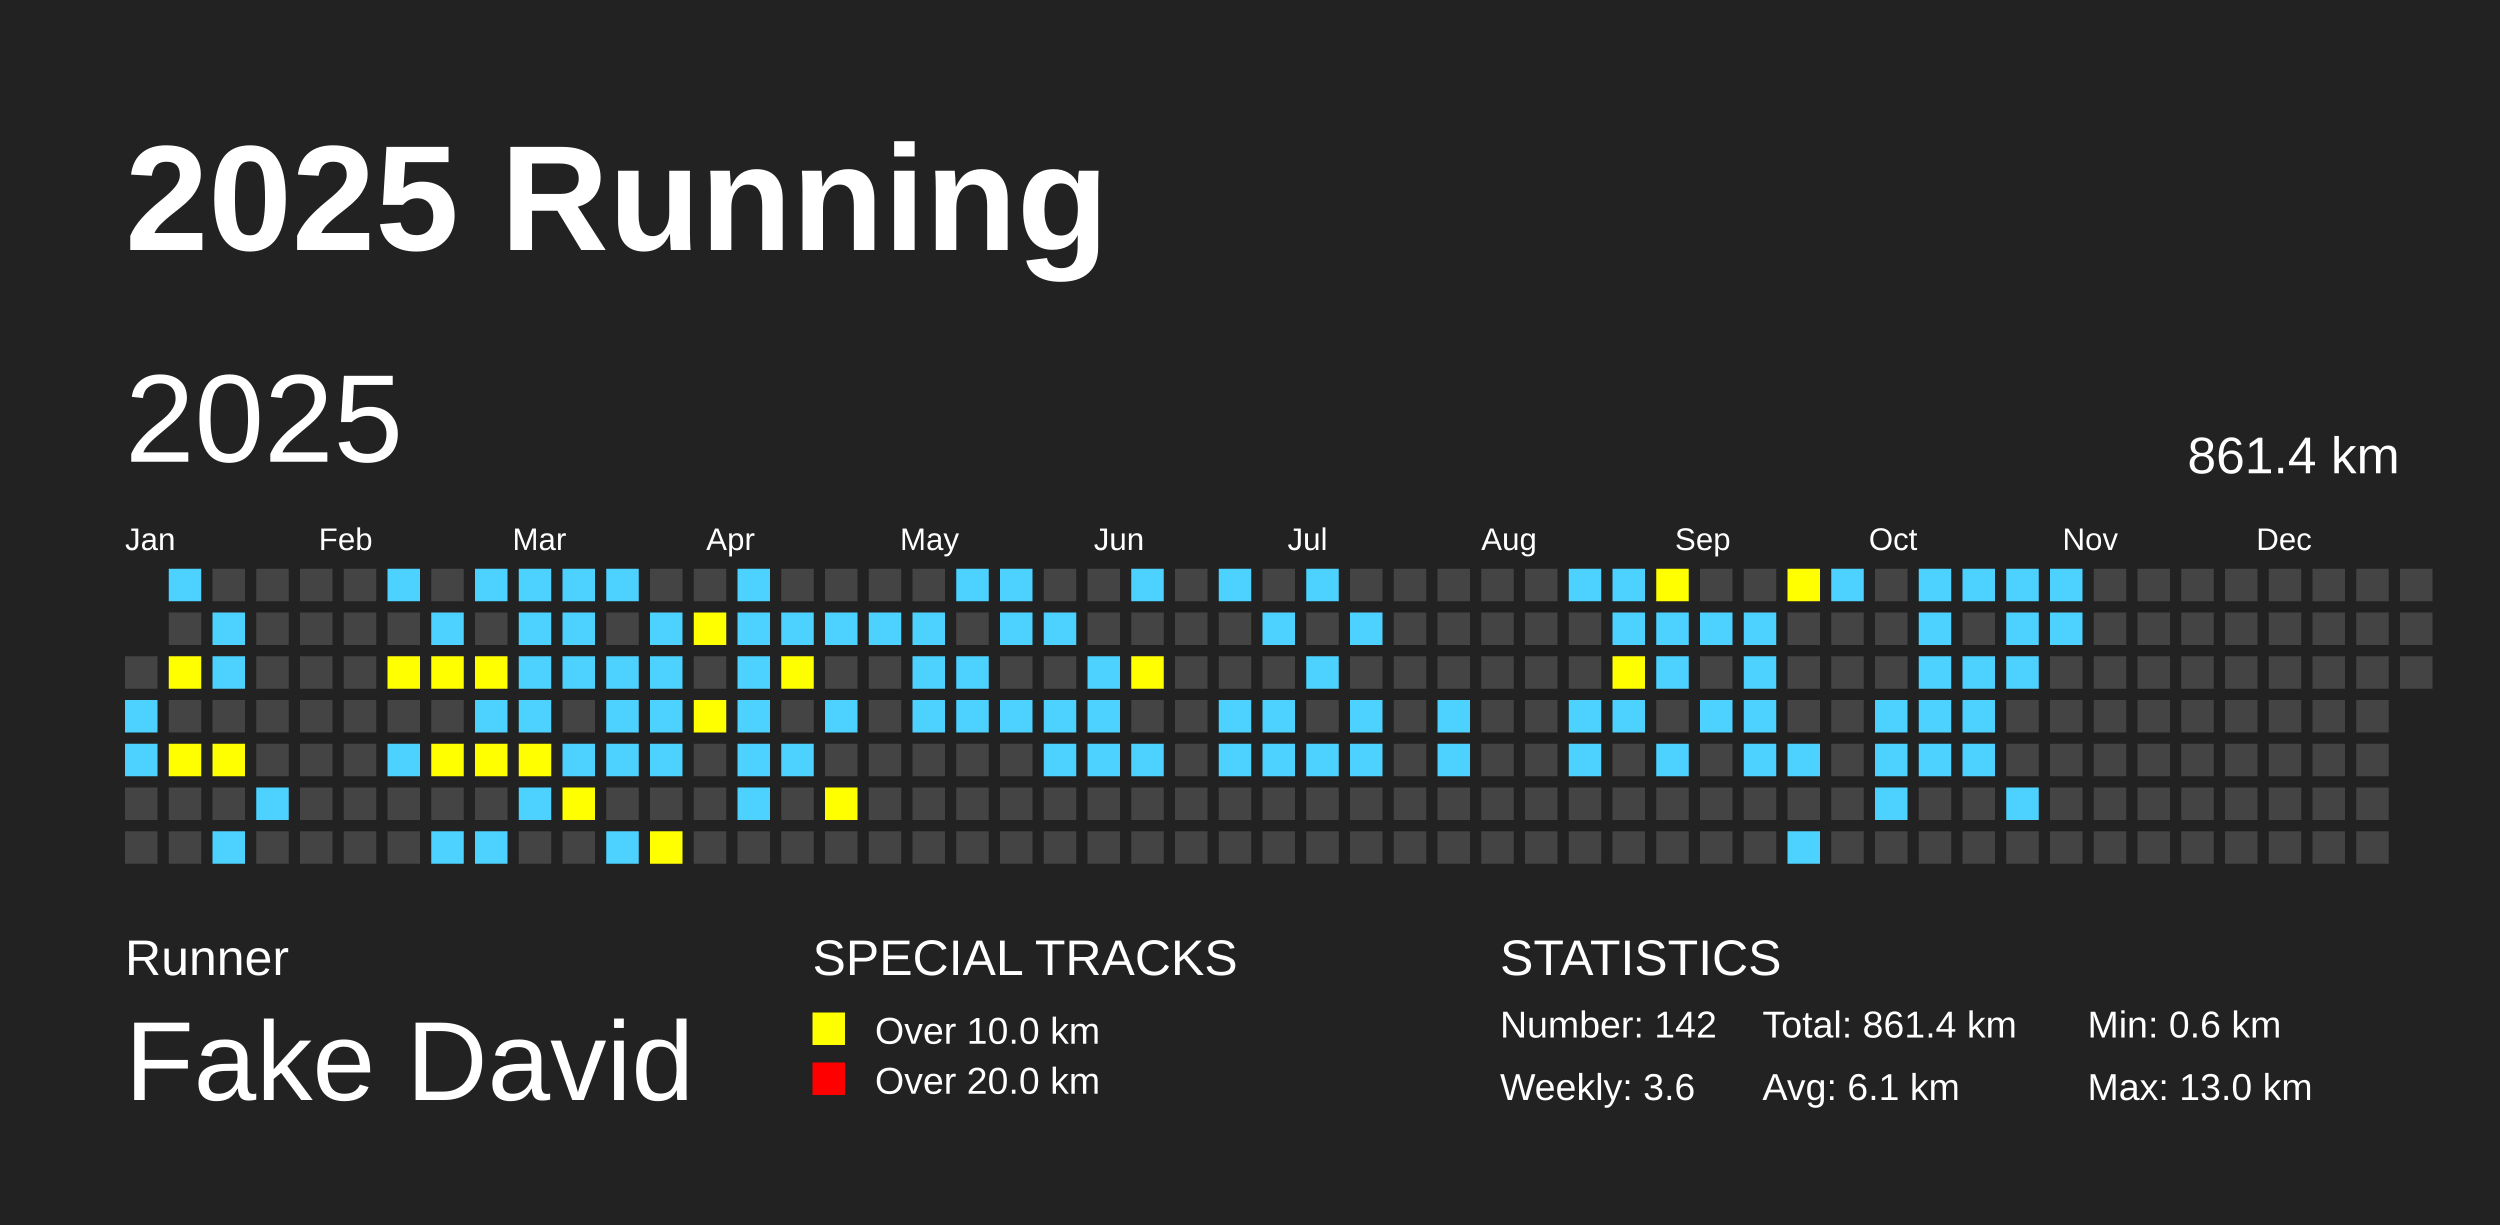
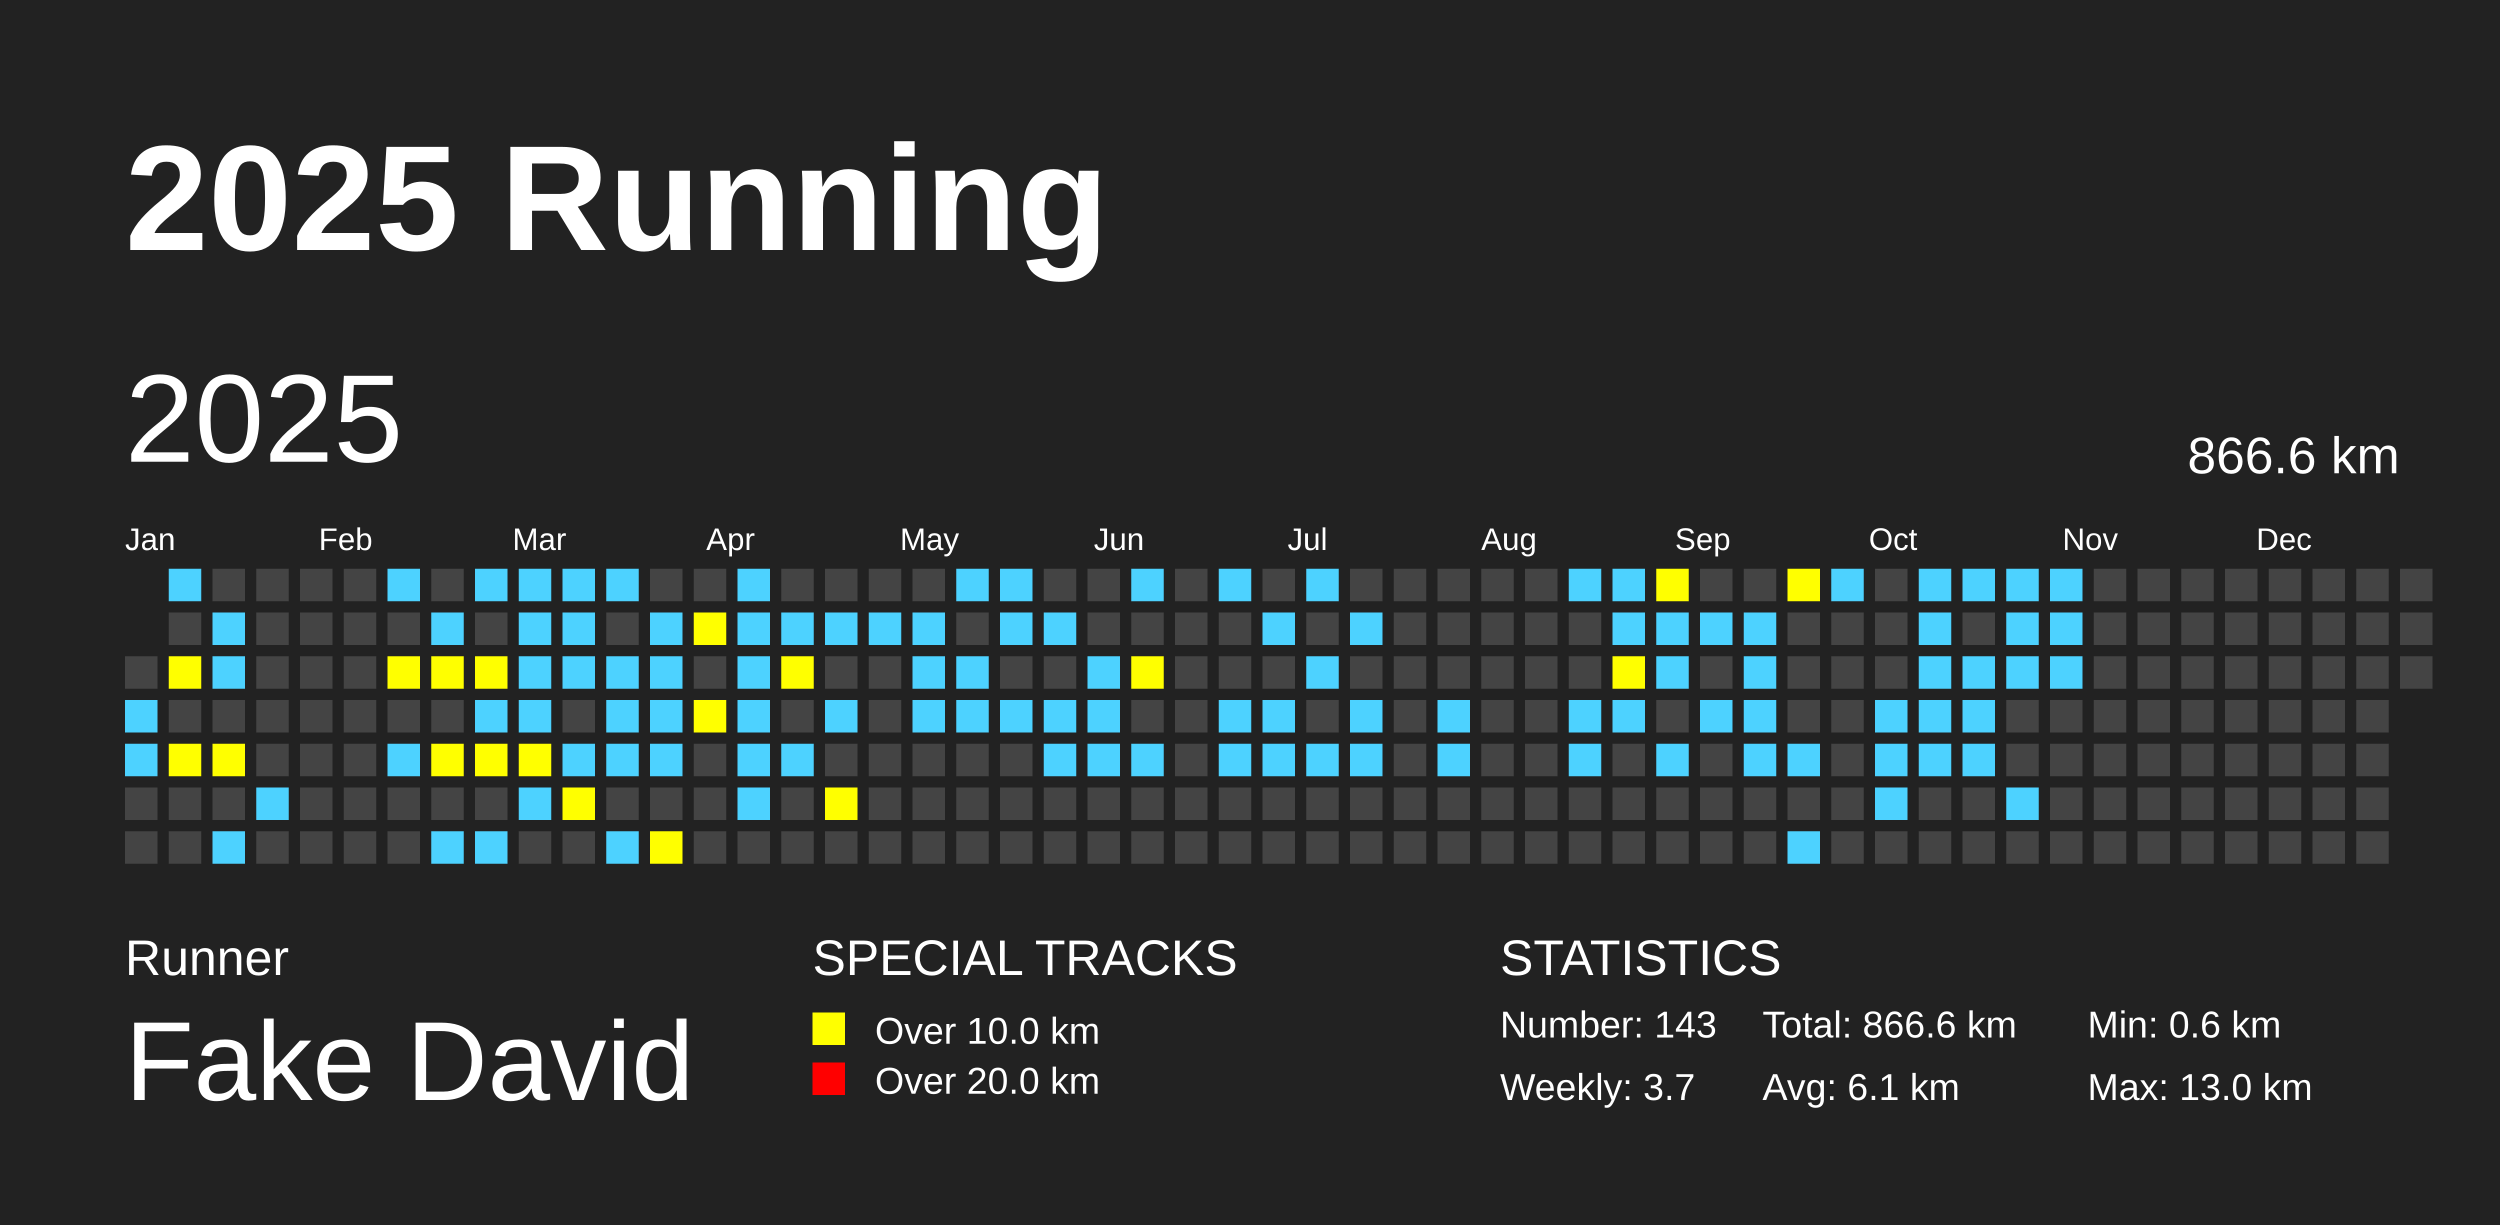
<svg xmlns="http://www.w3.org/2000/svg" baseProfile="full" height="98mm" version="1.1" viewBox="0,0,200,98" width="200mm">
  <defs />
  <rect fill="#222222" height="98" width="200" x="0" y="0" />
  <text fill="#FFFFFF" style="font-size:12px; font-family:Arial; font-weight:bold;" x="10" y="20">2025 Running</text>
  <text fill="#FFFFFF" style="font-size:4px; font-family:Arial" x="10" y="78">Runner</text>
  <text fill="#FFFFFF" style="font-size:9px; font-family:Arial" x="10" y="88">Fake David</text>
  <text fill="#FFFFFF" style="font-size:4px; font-family:Arial" x="65" y="78">SPECIAL TRACKS</text>
  <rect fill="yellow" height="2.6" width="2.6" x="65" y="81" />
  <text fill="#FFFFFF" style="font-size:3px; font-family:Arial" x="70" y="83.5">Over 10.0 km</text>
  <rect fill="red" height="2.6" width="2.6" x="65" y="85" />
  <text fill="#FFFFFF" style="font-size:3px; font-family:Arial" x="70" y="87.5">Over 20.0 km</text>
  <text fill="#FFFFFF" style="font-size:4px; font-family:Arial" x="120" y="78">STATISTICS</text>
-   <text fill="#FFFFFF" style="font-size:3px; font-family:Arial" x="120" y="83">Number: 142</text>
-   <text fill="#FFFFFF" style="font-size:3px; font-family:Arial" x="120" y="88">Weekly: 3.6</text>
-   <text fill="#FFFFFF" style="font-size:3px; font-family:Arial" x="141" y="83">Total: 861.4 km</text>
+   <text fill="#FFFFFF" style="font-size:3px; font-family:Arial" x="120" y="83">Number: 143</text>
+   <text fill="#FFFFFF" style="font-size:3px; font-family:Arial" x="120" y="88">Weekly: 3.7</text>
+   <text fill="#FFFFFF" style="font-size:3px; font-family:Arial" x="141" y="83">Total: 866.6 km</text>
  <text fill="#FFFFFF" style="font-size:3px; font-family:Arial" x="141" y="88">Avg: 6.1 km</text>
  <text fill="#FFFFFF" style="font-size:3px; font-family:Arial" x="167" y="83">Min: 0.6 km</text>
  <text fill="#FFFFFF" style="font-size:3px; font-family:Arial" x="167" y="88">Max: 13.0 km</text>
  <text dominant-baseline="hanging" fill="#FFFFFF" style="font-size:10.0px; font-family:Arial;" x="10" y="30">2025</text>
-   <text dominant-baseline="hanging" fill="#FFFFFF" style="font-size:4.125px; font-family:Arial;" x="175" y="35">861.4 km</text>
+   <text dominant-baseline="hanging" fill="#FFFFFF" style="font-size:4.125px; font-family:Arial;" x="175" y="35">866.6 km</text>
  <text fill="#FFFFFF" style="font-size:2.5px; font-family:Arial" x="10.0" y="44">Jan</text>
  <text fill="#FFFFFF" style="font-size:2.5px; font-family:Arial" x="25.5" y="44">Feb</text>
  <text fill="#FFFFFF" style="font-size:2.5px; font-family:Arial" x="41.0" y="44">Mar</text>
  <text fill="#FFFFFF" style="font-size:2.5px; font-family:Arial" x="56.5" y="44">Apr</text>
  <text fill="#FFFFFF" style="font-size:2.5px; font-family:Arial" x="72.0" y="44">May</text>
  <text fill="#FFFFFF" style="font-size:2.5px; font-family:Arial" x="87.5" y="44">Jun</text>
  <text fill="#FFFFFF" style="font-size:2.5px; font-family:Arial" x="103.0" y="44">Jul</text>
  <text fill="#FFFFFF" style="font-size:2.5px; font-family:Arial" x="118.5" y="44">Aug</text>
  <text fill="#FFFFFF" style="font-size:2.5px; font-family:Arial" x="134.0" y="44">Sep</text>
  <text fill="#FFFFFF" style="font-size:2.5px; font-family:Arial" x="149.5" y="44">Oct</text>
  <text fill="#FFFFFF" style="font-size:2.5px; font-family:Arial" x="165.0" y="44">Nov</text>
  <text fill="#FFFFFF" style="font-size:2.5px; font-family:Arial" x="180.5" y="44">Dec</text>
  <rect fill="#444444" height="2.6" width="2.6" x="10.0" y="52.5" />
  <rect fill="#4DD2FF" height="2.6" width="2.6" x="10.0" y="56.0" />
  <rect fill="#4DD2FF" height="2.6" width="2.6" x="10.0" y="59.5" />
  <rect fill="#444444" height="2.6" width="2.6" x="10.0" y="63.0" />
  <rect fill="#444444" height="2.6" width="2.6" x="10.0" y="66.5" />
  <rect fill="#4DD2FF" height="2.6" width="2.6" x="13.5" y="45.5" />
  <rect fill="#444444" height="2.6" width="2.6" x="13.5" y="49.0" />
  <rect fill="yellow" height="2.6" width="2.6" x="13.5" y="52.5" />
  <rect fill="#444444" height="2.6" width="2.6" x="13.5" y="56.0" />
  <rect fill="yellow" height="2.6" width="2.6" x="13.5" y="59.5" />
  <rect fill="#444444" height="2.6" width="2.6" x="13.5" y="63.0" />
  <rect fill="#444444" height="2.6" width="2.6" x="13.5" y="66.5" />
  <rect fill="#444444" height="2.6" width="2.6" x="17.0" y="45.5" />
  <rect fill="#4DD2FF" height="2.6" width="2.6" x="17.0" y="49.0" />
  <rect fill="#4DD2FF" height="2.6" width="2.6" x="17.0" y="52.5" />
  <rect fill="#444444" height="2.6" width="2.6" x="17.0" y="56.0" />
  <rect fill="yellow" height="2.6" width="2.6" x="17.0" y="59.5" />
  <rect fill="#444444" height="2.6" width="2.6" x="17.0" y="63.0" />
  <rect fill="#4DD2FF" height="2.6" width="2.6" x="17.0" y="66.5" />
  <rect fill="#444444" height="2.6" width="2.6" x="20.5" y="45.5" />
  <rect fill="#444444" height="2.6" width="2.6" x="20.5" y="49.0" />
  <rect fill="#444444" height="2.6" width="2.6" x="20.5" y="52.5" />
  <rect fill="#444444" height="2.6" width="2.6" x="20.5" y="56.0" />
  <rect fill="#444444" height="2.6" width="2.6" x="20.5" y="59.5" />
  <rect fill="#4DD2FF" height="2.6" width="2.6" x="20.5" y="63.0" />
  <rect fill="#444444" height="2.6" width="2.6" x="20.5" y="66.5" />
  <rect fill="#444444" height="2.6" width="2.6" x="24.0" y="45.5" />
  <rect fill="#444444" height="2.6" width="2.6" x="24.0" y="49.0" />
  <rect fill="#444444" height="2.6" width="2.6" x="24.0" y="52.5" />
  <rect fill="#444444" height="2.6" width="2.6" x="24.0" y="56.0" />
  <rect fill="#444444" height="2.6" width="2.6" x="24.0" y="59.5" />
  <rect fill="#444444" height="2.6" width="2.6" x="24.0" y="63.0" />
  <rect fill="#444444" height="2.6" width="2.6" x="24.0" y="66.5" />
  <rect fill="#444444" height="2.6" width="2.6" x="27.5" y="45.5" />
  <rect fill="#444444" height="2.6" width="2.6" x="27.5" y="49.0" />
  <rect fill="#444444" height="2.6" width="2.6" x="27.5" y="52.5" />
  <rect fill="#444444" height="2.6" width="2.6" x="27.5" y="56.0" />
  <rect fill="#444444" height="2.6" width="2.6" x="27.5" y="59.5" />
  <rect fill="#444444" height="2.6" width="2.6" x="27.5" y="63.0" />
  <rect fill="#444444" height="2.6" width="2.6" x="27.5" y="66.5" />
  <rect fill="#4DD2FF" height="2.6" width="2.6" x="31.0" y="45.5" />
  <rect fill="#444444" height="2.6" width="2.6" x="31.0" y="49.0" />
  <rect fill="yellow" height="2.6" width="2.6" x="31.0" y="52.5" />
  <rect fill="#444444" height="2.6" width="2.6" x="31.0" y="56.0" />
  <rect fill="#4DD2FF" height="2.6" width="2.6" x="31.0" y="59.5" />
  <rect fill="#444444" height="2.6" width="2.6" x="31.0" y="63.0" />
  <rect fill="#444444" height="2.6" width="2.6" x="31.0" y="66.5" />
  <rect fill="#444444" height="2.6" width="2.6" x="34.5" y="45.5" />
  <rect fill="#4DD2FF" height="2.6" width="2.6" x="34.5" y="49.0" />
  <rect fill="yellow" height="2.6" width="2.6" x="34.5" y="52.5" />
  <rect fill="#444444" height="2.6" width="2.6" x="34.5" y="56.0" />
  <rect fill="yellow" height="2.6" width="2.6" x="34.5" y="59.5" />
  <rect fill="#444444" height="2.6" width="2.6" x="34.5" y="63.0" />
  <rect fill="#4DD2FF" height="2.6" width="2.6" x="34.5" y="66.5" />
  <rect fill="#4DD2FF" height="2.6" width="2.6" x="38.0" y="45.5" />
  <rect fill="#444444" height="2.6" width="2.6" x="38.0" y="49.0" />
  <rect fill="yellow" height="2.6" width="2.6" x="38.0" y="52.5" />
  <rect fill="#4DD2FF" height="2.6" width="2.6" x="38.0" y="56.0" />
  <rect fill="yellow" height="2.6" width="2.6" x="38.0" y="59.5" />
  <rect fill="#444444" height="2.6" width="2.6" x="38.0" y="63.0" />
  <rect fill="#4DD2FF" height="2.6" width="2.6" x="38.0" y="66.5" />
  <rect fill="#4DD2FF" height="2.6" width="2.6" x="41.5" y="45.5" />
  <rect fill="#4DD2FF" height="2.6" width="2.6" x="41.5" y="49.0" />
  <rect fill="#4DD2FF" height="2.6" width="2.6" x="41.5" y="52.5" />
  <rect fill="#4DD2FF" height="2.6" width="2.6" x="41.5" y="56.0" />
  <rect fill="yellow" height="2.6" width="2.6" x="41.5" y="59.5" />
  <rect fill="#4DD2FF" height="2.6" width="2.6" x="41.5" y="63.0" />
  <rect fill="#444444" height="2.6" width="2.6" x="41.5" y="66.5" />
  <rect fill="#4DD2FF" height="2.6" width="2.6" x="45.0" y="45.5" />
  <rect fill="#4DD2FF" height="2.6" width="2.6" x="45.0" y="49.0" />
  <rect fill="#4DD2FF" height="2.6" width="2.6" x="45.0" y="52.5" />
  <rect fill="#444444" height="2.6" width="2.6" x="45.0" y="56.0" />
  <rect fill="#4DD2FF" height="2.6" width="2.6" x="45.0" y="59.5" />
  <rect fill="yellow" height="2.6" width="2.6" x="45.0" y="63.0" />
  <rect fill="#444444" height="2.6" width="2.6" x="45.0" y="66.5" />
  <rect fill="#4DD2FF" height="2.6" width="2.6" x="48.5" y="45.5" />
  <rect fill="#444444" height="2.6" width="2.6" x="48.5" y="49.0" />
  <rect fill="#4DD2FF" height="2.6" width="2.6" x="48.5" y="52.5" />
  <rect fill="#4DD2FF" height="2.6" width="2.6" x="48.5" y="56.0" />
  <rect fill="#4DD2FF" height="2.6" width="2.6" x="48.5" y="59.5" />
  <rect fill="#444444" height="2.6" width="2.6" x="48.5" y="63.0" />
  <rect fill="#4DD2FF" height="2.6" width="2.6" x="48.5" y="66.5" />
  <rect fill="#444444" height="2.6" width="2.6" x="52.0" y="45.5" />
  <rect fill="#4DD2FF" height="2.6" width="2.6" x="52.0" y="49.0" />
  <rect fill="#4DD2FF" height="2.6" width="2.6" x="52.0" y="52.5" />
  <rect fill="#4DD2FF" height="2.6" width="2.6" x="52.0" y="56.0" />
  <rect fill="#4DD2FF" height="2.6" width="2.6" x="52.0" y="59.5" />
  <rect fill="#444444" height="2.6" width="2.6" x="52.0" y="63.0" />
  <rect fill="yellow" height="2.6" width="2.6" x="52.0" y="66.5" />
  <rect fill="#444444" height="2.6" width="2.6" x="55.5" y="45.5" />
  <rect fill="yellow" height="2.6" width="2.6" x="55.5" y="49.0" />
  <rect fill="#444444" height="2.6" width="2.6" x="55.5" y="52.5" />
  <rect fill="yellow" height="2.6" width="2.6" x="55.5" y="56.0" />
  <rect fill="#444444" height="2.6" width="2.6" x="55.5" y="59.5" />
  <rect fill="#444444" height="2.6" width="2.6" x="55.5" y="63.0" />
  <rect fill="#444444" height="2.6" width="2.6" x="55.5" y="66.5" />
  <rect fill="#4DD2FF" height="2.6" width="2.6" x="59.0" y="45.5" />
  <rect fill="#4DD2FF" height="2.6" width="2.6" x="59.0" y="49.0" />
  <rect fill="#4DD2FF" height="2.6" width="2.6" x="59.0" y="52.5" />
  <rect fill="#4DD2FF" height="2.6" width="2.6" x="59.0" y="56.0" />
  <rect fill="#4DD2FF" height="2.6" width="2.6" x="59.0" y="59.5" />
  <rect fill="#4DD2FF" height="2.6" width="2.6" x="59.0" y="63.0" />
  <rect fill="#444444" height="2.6" width="2.6" x="59.0" y="66.5" />
  <rect fill="#444444" height="2.6" width="2.6" x="62.5" y="45.5" />
  <rect fill="#4DD2FF" height="2.6" width="2.6" x="62.5" y="49.0" />
  <rect fill="yellow" height="2.6" width="2.6" x="62.5" y="52.5" />
  <rect fill="#444444" height="2.6" width="2.6" x="62.5" y="56.0" />
  <rect fill="#4DD2FF" height="2.6" width="2.6" x="62.5" y="59.5" />
  <rect fill="#444444" height="2.6" width="2.6" x="62.5" y="63.0" />
  <rect fill="#444444" height="2.6" width="2.6" x="62.5" y="66.5" />
  <rect fill="#444444" height="2.6" width="2.6" x="66.0" y="45.5" />
  <rect fill="#4DD2FF" height="2.6" width="2.6" x="66.0" y="49.0" />
  <rect fill="#444444" height="2.6" width="2.6" x="66.0" y="52.5" />
  <rect fill="#4DD2FF" height="2.6" width="2.6" x="66.0" y="56.0" />
  <rect fill="#444444" height="2.6" width="2.6" x="66.0" y="59.5" />
  <rect fill="yellow" height="2.6" width="2.6" x="66.0" y="63.0" />
  <rect fill="#444444" height="2.6" width="2.6" x="66.0" y="66.5" />
  <rect fill="#444444" height="2.6" width="2.6" x="69.5" y="45.5" />
  <rect fill="#4DD2FF" height="2.6" width="2.6" x="69.5" y="49.0" />
  <rect fill="#444444" height="2.6" width="2.6" x="69.5" y="52.5" />
  <rect fill="#444444" height="2.6" width="2.6" x="69.5" y="56.0" />
  <rect fill="#444444" height="2.6" width="2.6" x="69.5" y="59.5" />
  <rect fill="#444444" height="2.6" width="2.6" x="69.5" y="63.0" />
  <rect fill="#444444" height="2.6" width="2.6" x="69.5" y="66.5" />
  <rect fill="#444444" height="2.6" width="2.6" x="73.0" y="45.5" />
  <rect fill="#4DD2FF" height="2.6" width="2.6" x="73.0" y="49.0" />
  <rect fill="#4DD2FF" height="2.6" width="2.6" x="73.0" y="52.5" />
  <rect fill="#4DD2FF" height="2.6" width="2.6" x="73.0" y="56.0" />
  <rect fill="#444444" height="2.6" width="2.6" x="73.0" y="59.5" />
  <rect fill="#444444" height="2.6" width="2.6" x="73.0" y="63.0" />
  <rect fill="#444444" height="2.6" width="2.6" x="73.0" y="66.5" />
  <rect fill="#4DD2FF" height="2.6" width="2.6" x="76.5" y="45.5" />
  <rect fill="#444444" height="2.6" width="2.6" x="76.5" y="49.0" />
  <rect fill="#4DD2FF" height="2.6" width="2.6" x="76.5" y="52.5" />
  <rect fill="#4DD2FF" height="2.6" width="2.6" x="76.5" y="56.0" />
  <rect fill="#444444" height="2.6" width="2.6" x="76.5" y="59.5" />
  <rect fill="#444444" height="2.6" width="2.6" x="76.5" y="63.0" />
  <rect fill="#444444" height="2.6" width="2.6" x="76.5" y="66.5" />
  <rect fill="#4DD2FF" height="2.6" width="2.6" x="80.0" y="45.5" />
  <rect fill="#4DD2FF" height="2.6" width="2.6" x="80.0" y="49.0" />
  <rect fill="#444444" height="2.6" width="2.6" x="80.0" y="52.5" />
  <rect fill="#4DD2FF" height="2.6" width="2.6" x="80.0" y="56.0" />
  <rect fill="#444444" height="2.6" width="2.6" x="80.0" y="59.5" />
  <rect fill="#444444" height="2.6" width="2.6" x="80.0" y="63.0" />
  <rect fill="#444444" height="2.6" width="2.6" x="80.0" y="66.5" />
  <rect fill="#444444" height="2.6" width="2.6" x="83.5" y="45.5" />
  <rect fill="#4DD2FF" height="2.6" width="2.6" x="83.5" y="49.0" />
  <rect fill="#444444" height="2.6" width="2.6" x="83.5" y="52.5" />
  <rect fill="#4DD2FF" height="2.6" width="2.6" x="83.5" y="56.0" />
  <rect fill="#4DD2FF" height="2.6" width="2.6" x="83.5" y="59.5" />
  <rect fill="#444444" height="2.6" width="2.6" x="83.5" y="63.0" />
  <rect fill="#444444" height="2.6" width="2.6" x="83.5" y="66.5" />
  <rect fill="#444444" height="2.6" width="2.6" x="87.0" y="45.5" />
  <rect fill="#444444" height="2.6" width="2.6" x="87.0" y="49.0" />
  <rect fill="#4DD2FF" height="2.6" width="2.6" x="87.0" y="52.5" />
  <rect fill="#4DD2FF" height="2.6" width="2.6" x="87.0" y="56.0" />
  <rect fill="#4DD2FF" height="2.6" width="2.6" x="87.0" y="59.5" />
  <rect fill="#444444" height="2.6" width="2.6" x="87.0" y="63.0" />
  <rect fill="#444444" height="2.6" width="2.6" x="87.0" y="66.5" />
  <rect fill="#4DD2FF" height="2.6" width="2.6" x="90.5" y="45.5" />
  <rect fill="#444444" height="2.6" width="2.6" x="90.5" y="49.0" />
  <rect fill="yellow" height="2.6" width="2.6" x="90.5" y="52.5" />
  <rect fill="#444444" height="2.6" width="2.6" x="90.5" y="56.0" />
  <rect fill="#4DD2FF" height="2.6" width="2.6" x="90.5" y="59.5" />
  <rect fill="#444444" height="2.6" width="2.6" x="90.5" y="63.0" />
  <rect fill="#444444" height="2.6" width="2.6" x="90.5" y="66.5" />
  <rect fill="#444444" height="2.6" width="2.6" x="94.0" y="45.5" />
  <rect fill="#444444" height="2.6" width="2.6" x="94.0" y="49.0" />
  <rect fill="#444444" height="2.6" width="2.6" x="94.0" y="52.5" />
  <rect fill="#444444" height="2.6" width="2.6" x="94.0" y="56.0" />
  <rect fill="#444444" height="2.6" width="2.6" x="94.0" y="59.5" />
  <rect fill="#444444" height="2.6" width="2.6" x="94.0" y="63.0" />
  <rect fill="#444444" height="2.6" width="2.6" x="94.0" y="66.5" />
  <rect fill="#4DD2FF" height="2.6" width="2.6" x="97.5" y="45.5" />
  <rect fill="#444444" height="2.6" width="2.6" x="97.5" y="49.0" />
  <rect fill="#444444" height="2.6" width="2.6" x="97.5" y="52.5" />
  <rect fill="#4DD2FF" height="2.6" width="2.6" x="97.5" y="56.0" />
  <rect fill="#4DD2FF" height="2.6" width="2.6" x="97.5" y="59.5" />
  <rect fill="#444444" height="2.6" width="2.6" x="97.5" y="63.0" />
  <rect fill="#444444" height="2.6" width="2.6" x="97.5" y="66.5" />
  <rect fill="#444444" height="2.6" width="2.6" x="101.0" y="45.5" />
  <rect fill="#4DD2FF" height="2.6" width="2.6" x="101.0" y="49.0" />
  <rect fill="#444444" height="2.6" width="2.6" x="101.0" y="52.5" />
  <rect fill="#4DD2FF" height="2.6" width="2.6" x="101.0" y="56.0" />
  <rect fill="#4DD2FF" height="2.6" width="2.6" x="101.0" y="59.5" />
  <rect fill="#444444" height="2.6" width="2.6" x="101.0" y="63.0" />
  <rect fill="#444444" height="2.6" width="2.6" x="101.0" y="66.5" />
  <rect fill="#4DD2FF" height="2.6" width="2.6" x="104.5" y="45.5" />
  <rect fill="#444444" height="2.6" width="2.6" x="104.5" y="49.0" />
  <rect fill="#4DD2FF" height="2.6" width="2.6" x="104.5" y="52.5" />
  <rect fill="#444444" height="2.6" width="2.6" x="104.5" y="56.0" />
  <rect fill="#4DD2FF" height="2.6" width="2.6" x="104.5" y="59.5" />
  <rect fill="#444444" height="2.6" width="2.6" x="104.5" y="63.0" />
  <rect fill="#444444" height="2.6" width="2.6" x="104.5" y="66.5" />
  <rect fill="#444444" height="2.6" width="2.6" x="108.0" y="45.5" />
  <rect fill="#4DD2FF" height="2.6" width="2.6" x="108.0" y="49.0" />
  <rect fill="#444444" height="2.6" width="2.6" x="108.0" y="52.5" />
  <rect fill="#4DD2FF" height="2.6" width="2.6" x="108.0" y="56.0" />
  <rect fill="#4DD2FF" height="2.6" width="2.6" x="108.0" y="59.5" />
  <rect fill="#444444" height="2.6" width="2.6" x="108.0" y="63.0" />
  <rect fill="#444444" height="2.6" width="2.6" x="108.0" y="66.5" />
  <rect fill="#444444" height="2.6" width="2.6" x="111.5" y="45.5" />
  <rect fill="#444444" height="2.6" width="2.6" x="111.5" y="49.0" />
  <rect fill="#444444" height="2.6" width="2.6" x="111.5" y="52.5" />
  <rect fill="#444444" height="2.6" width="2.6" x="111.5" y="56.0" />
  <rect fill="#444444" height="2.6" width="2.6" x="111.5" y="59.5" />
  <rect fill="#444444" height="2.6" width="2.6" x="111.5" y="63.0" />
  <rect fill="#444444" height="2.6" width="2.6" x="111.5" y="66.5" />
  <rect fill="#444444" height="2.6" width="2.6" x="115.0" y="45.5" />
  <rect fill="#444444" height="2.6" width="2.6" x="115.0" y="49.0" />
  <rect fill="#444444" height="2.6" width="2.6" x="115.0" y="52.5" />
  <rect fill="#4DD2FF" height="2.6" width="2.6" x="115.0" y="56.0" />
  <rect fill="#4DD2FF" height="2.6" width="2.6" x="115.0" y="59.5" />
  <rect fill="#444444" height="2.6" width="2.6" x="115.0" y="63.0" />
  <rect fill="#444444" height="2.6" width="2.6" x="115.0" y="66.5" />
  <rect fill="#444444" height="2.6" width="2.6" x="118.5" y="45.5" />
  <rect fill="#444444" height="2.6" width="2.6" x="118.5" y="49.0" />
  <rect fill="#444444" height="2.6" width="2.6" x="118.5" y="52.5" />
  <rect fill="#444444" height="2.6" width="2.6" x="118.5" y="56.0" />
  <rect fill="#444444" height="2.6" width="2.6" x="118.5" y="59.5" />
  <rect fill="#444444" height="2.6" width="2.6" x="118.5" y="63.0" />
  <rect fill="#444444" height="2.6" width="2.6" x="118.5" y="66.5" />
  <rect fill="#444444" height="2.6" width="2.6" x="122.0" y="45.5" />
  <rect fill="#444444" height="2.6" width="2.6" x="122.0" y="49.0" />
  <rect fill="#444444" height="2.6" width="2.6" x="122.0" y="52.5" />
  <rect fill="#444444" height="2.6" width="2.6" x="122.0" y="56.0" />
  <rect fill="#444444" height="2.6" width="2.6" x="122.0" y="59.5" />
  <rect fill="#444444" height="2.6" width="2.6" x="122.0" y="63.0" />
  <rect fill="#444444" height="2.6" width="2.6" x="122.0" y="66.5" />
  <rect fill="#4DD2FF" height="2.6" width="2.6" x="125.5" y="45.5" />
  <rect fill="#444444" height="2.6" width="2.6" x="125.5" y="49.0" />
  <rect fill="#444444" height="2.6" width="2.6" x="125.5" y="52.5" />
  <rect fill="#4DD2FF" height="2.6" width="2.6" x="125.5" y="56.0" />
  <rect fill="#4DD2FF" height="2.6" width="2.6" x="125.5" y="59.5" />
  <rect fill="#444444" height="2.6" width="2.6" x="125.5" y="63.0" />
  <rect fill="#444444" height="2.6" width="2.6" x="125.5" y="66.5" />
  <rect fill="#4DD2FF" height="2.6" width="2.6" x="129.0" y="45.5" />
  <rect fill="#4DD2FF" height="2.6" width="2.6" x="129.0" y="49.0" />
  <rect fill="yellow" height="2.6" width="2.6" x="129.0" y="52.5" />
  <rect fill="#4DD2FF" height="2.6" width="2.6" x="129.0" y="56.0" />
  <rect fill="#444444" height="2.6" width="2.6" x="129.0" y="59.5" />
  <rect fill="#444444" height="2.6" width="2.6" x="129.0" y="63.0" />
  <rect fill="#444444" height="2.6" width="2.6" x="129.0" y="66.5" />
  <rect fill="yellow" height="2.6" width="2.6" x="132.5" y="45.5" />
  <rect fill="#4DD2FF" height="2.6" width="2.6" x="132.5" y="49.0" />
  <rect fill="#4DD2FF" height="2.6" width="2.6" x="132.5" y="52.5" />
  <rect fill="#444444" height="2.6" width="2.6" x="132.5" y="56.0" />
  <rect fill="#4DD2FF" height="2.6" width="2.6" x="132.5" y="59.5" />
  <rect fill="#444444" height="2.6" width="2.6" x="132.5" y="63.0" />
  <rect fill="#444444" height="2.6" width="2.6" x="132.5" y="66.5" />
  <rect fill="#444444" height="2.6" width="2.6" x="136.0" y="45.5" />
  <rect fill="#4DD2FF" height="2.6" width="2.6" x="136.0" y="49.0" />
  <rect fill="#444444" height="2.6" width="2.6" x="136.0" y="52.5" />
  <rect fill="#4DD2FF" height="2.6" width="2.6" x="136.0" y="56.0" />
  <rect fill="#444444" height="2.6" width="2.6" x="136.0" y="59.5" />
  <rect fill="#444444" height="2.6" width="2.6" x="136.0" y="63.0" />
  <rect fill="#444444" height="2.6" width="2.6" x="136.0" y="66.5" />
  <rect fill="#444444" height="2.6" width="2.6" x="139.5" y="45.5" />
  <rect fill="#4DD2FF" height="2.6" width="2.6" x="139.5" y="49.0" />
  <rect fill="#4DD2FF" height="2.6" width="2.6" x="139.5" y="52.5" />
  <rect fill="#4DD2FF" height="2.6" width="2.6" x="139.5" y="56.0" />
  <rect fill="#4DD2FF" height="2.6" width="2.6" x="139.5" y="59.5" />
  <rect fill="#444444" height="2.6" width="2.6" x="139.5" y="63.0" />
  <rect fill="#444444" height="2.6" width="2.6" x="139.5" y="66.5" />
  <rect fill="yellow" height="2.6" width="2.6" x="143.0" y="45.5" />
  <rect fill="#444444" height="2.6" width="2.6" x="143.0" y="49.0" />
  <rect fill="#444444" height="2.6" width="2.6" x="143.0" y="52.5" />
  <rect fill="#444444" height="2.6" width="2.6" x="143.0" y="56.0" />
  <rect fill="#4DD2FF" height="2.6" width="2.6" x="143.0" y="59.5" />
  <rect fill="#444444" height="2.6" width="2.6" x="143.0" y="63.0" />
  <rect fill="#4DD2FF" height="2.6" width="2.6" x="143.0" y="66.5" />
  <rect fill="#4DD2FF" height="2.6" width="2.6" x="146.5" y="45.5" />
  <rect fill="#444444" height="2.6" width="2.6" x="146.5" y="49.0" />
  <rect fill="#444444" height="2.6" width="2.6" x="146.5" y="52.5" />
  <rect fill="#444444" height="2.6" width="2.6" x="146.5" y="56.0" />
  <rect fill="#444444" height="2.6" width="2.6" x="146.5" y="59.5" />
  <rect fill="#444444" height="2.6" width="2.6" x="146.5" y="63.0" />
  <rect fill="#444444" height="2.6" width="2.6" x="146.5" y="66.5" />
  <rect fill="#444444" height="2.6" width="2.6" x="150.0" y="45.5" />
  <rect fill="#444444" height="2.6" width="2.6" x="150.0" y="49.0" />
  <rect fill="#444444" height="2.6" width="2.6" x="150.0" y="52.5" />
  <rect fill="#4DD2FF" height="2.6" width="2.6" x="150.0" y="56.0" />
  <rect fill="#4DD2FF" height="2.6" width="2.6" x="150.0" y="59.5" />
  <rect fill="#4DD2FF" height="2.6" width="2.6" x="150.0" y="63.0" />
  <rect fill="#444444" height="2.6" width="2.6" x="150.0" y="66.5" />
  <rect fill="#4DD2FF" height="2.6" width="2.6" x="153.5" y="45.5" />
  <rect fill="#4DD2FF" height="2.6" width="2.6" x="153.5" y="49.0" />
  <rect fill="#4DD2FF" height="2.6" width="2.6" x="153.5" y="52.5" />
  <rect fill="#4DD2FF" height="2.6" width="2.6" x="153.5" y="56.0" />
  <rect fill="#4DD2FF" height="2.6" width="2.6" x="153.5" y="59.5" />
  <rect fill="#444444" height="2.6" width="2.6" x="153.5" y="63.0" />
  <rect fill="#444444" height="2.6" width="2.6" x="153.5" y="66.5" />
  <rect fill="#4DD2FF" height="2.6" width="2.6" x="157.0" y="45.5" />
  <rect fill="#444444" height="2.6" width="2.6" x="157.0" y="49.0" />
  <rect fill="#4DD2FF" height="2.6" width="2.6" x="157.0" y="52.5" />
  <rect fill="#4DD2FF" height="2.6" width="2.6" x="157.0" y="56.0" />
  <rect fill="#4DD2FF" height="2.6" width="2.6" x="157.0" y="59.5" />
  <rect fill="#444444" height="2.6" width="2.6" x="157.0" y="63.0" />
  <rect fill="#444444" height="2.6" width="2.6" x="157.0" y="66.5" />
  <rect fill="#4DD2FF" height="2.6" width="2.6" x="160.5" y="45.5" />
  <rect fill="#4DD2FF" height="2.6" width="2.6" x="160.5" y="49.0" />
  <rect fill="#4DD2FF" height="2.6" width="2.6" x="160.5" y="52.5" />
  <rect fill="#444444" height="2.6" width="2.6" x="160.5" y="56.0" />
  <rect fill="#444444" height="2.6" width="2.6" x="160.5" y="59.5" />
  <rect fill="#4DD2FF" height="2.6" width="2.6" x="160.5" y="63.0" />
  <rect fill="#444444" height="2.6" width="2.6" x="160.5" y="66.5" />
  <rect fill="#4DD2FF" height="2.6" width="2.6" x="164.0" y="45.5" />
  <rect fill="#4DD2FF" height="2.6" width="2.6" x="164.0" y="49.0" />
-   <rect fill="#444444" height="2.6" width="2.6" x="164.0" y="52.5" />
+   <rect fill="#4DD2FF" height="2.6" width="2.6" x="164.0" y="52.5" />
  <rect fill="#444444" height="2.6" width="2.6" x="164.0" y="56.0" />
  <rect fill="#444444" height="2.6" width="2.6" x="164.0" y="59.5" />
  <rect fill="#444444" height="2.6" width="2.6" x="164.0" y="63.0" />
  <rect fill="#444444" height="2.6" width="2.6" x="164.0" y="66.5" />
  <rect fill="#444444" height="2.6" width="2.6" x="167.5" y="45.5" />
  <rect fill="#444444" height="2.6" width="2.6" x="167.5" y="49.0" />
  <rect fill="#444444" height="2.6" width="2.6" x="167.5" y="52.5" />
  <rect fill="#444444" height="2.6" width="2.6" x="167.5" y="56.0" />
  <rect fill="#444444" height="2.6" width="2.6" x="167.5" y="59.5" />
  <rect fill="#444444" height="2.6" width="2.6" x="167.5" y="63.0" />
  <rect fill="#444444" height="2.6" width="2.6" x="167.5" y="66.5" />
  <rect fill="#444444" height="2.6" width="2.6" x="171.0" y="45.5" />
  <rect fill="#444444" height="2.6" width="2.6" x="171.0" y="49.0" />
  <rect fill="#444444" height="2.6" width="2.6" x="171.0" y="52.5" />
  <rect fill="#444444" height="2.6" width="2.6" x="171.0" y="56.0" />
  <rect fill="#444444" height="2.6" width="2.6" x="171.0" y="59.5" />
  <rect fill="#444444" height="2.6" width="2.6" x="171.0" y="63.0" />
  <rect fill="#444444" height="2.6" width="2.6" x="171.0" y="66.5" />
  <rect fill="#444444" height="2.6" width="2.6" x="174.5" y="45.5" />
  <rect fill="#444444" height="2.6" width="2.6" x="174.5" y="49.0" />
  <rect fill="#444444" height="2.6" width="2.6" x="174.5" y="52.5" />
  <rect fill="#444444" height="2.6" width="2.6" x="174.5" y="56.0" />
  <rect fill="#444444" height="2.6" width="2.6" x="174.5" y="59.5" />
  <rect fill="#444444" height="2.6" width="2.6" x="174.5" y="63.0" />
  <rect fill="#444444" height="2.6" width="2.6" x="174.5" y="66.5" />
  <rect fill="#444444" height="2.6" width="2.6" x="178.0" y="45.5" />
  <rect fill="#444444" height="2.6" width="2.6" x="178.0" y="49.0" />
  <rect fill="#444444" height="2.6" width="2.6" x="178.0" y="52.5" />
  <rect fill="#444444" height="2.6" width="2.6" x="178.0" y="56.0" />
  <rect fill="#444444" height="2.6" width="2.6" x="178.0" y="59.5" />
  <rect fill="#444444" height="2.6" width="2.6" x="178.0" y="63.0" />
  <rect fill="#444444" height="2.6" width="2.6" x="178.0" y="66.5" />
  <rect fill="#444444" height="2.6" width="2.6" x="181.5" y="45.5" />
  <rect fill="#444444" height="2.6" width="2.6" x="181.5" y="49.0" />
  <rect fill="#444444" height="2.6" width="2.6" x="181.5" y="52.5" />
  <rect fill="#444444" height="2.6" width="2.6" x="181.5" y="56.0" />
  <rect fill="#444444" height="2.6" width="2.6" x="181.5" y="59.5" />
  <rect fill="#444444" height="2.6" width="2.6" x="181.5" y="63.0" />
  <rect fill="#444444" height="2.6" width="2.6" x="181.5" y="66.5" />
  <rect fill="#444444" height="2.6" width="2.6" x="185.0" y="45.5" />
  <rect fill="#444444" height="2.6" width="2.6" x="185.0" y="49.0" />
  <rect fill="#444444" height="2.6" width="2.6" x="185.0" y="52.5" />
  <rect fill="#444444" height="2.6" width="2.6" x="185.0" y="56.0" />
  <rect fill="#444444" height="2.6" width="2.6" x="185.0" y="59.5" />
  <rect fill="#444444" height="2.6" width="2.6" x="185.0" y="63.0" />
  <rect fill="#444444" height="2.6" width="2.6" x="185.0" y="66.5" />
  <rect fill="#444444" height="2.6" width="2.6" x="188.5" y="45.5" />
  <rect fill="#444444" height="2.6" width="2.6" x="188.5" y="49.0" />
  <rect fill="#444444" height="2.6" width="2.6" x="188.5" y="52.5" />
  <rect fill="#444444" height="2.6" width="2.6" x="188.5" y="56.0" />
  <rect fill="#444444" height="2.6" width="2.6" x="188.5" y="59.5" />
  <rect fill="#444444" height="2.6" width="2.6" x="188.5" y="63.0" />
  <rect fill="#444444" height="2.6" width="2.6" x="188.5" y="66.5" />
  <rect fill="#444444" height="2.6" width="2.6" x="192.0" y="45.5" />
  <rect fill="#444444" height="2.6" width="2.6" x="192.0" y="49.0" />
  <rect fill="#444444" height="2.6" width="2.6" x="192.0" y="52.5" />
</svg>
